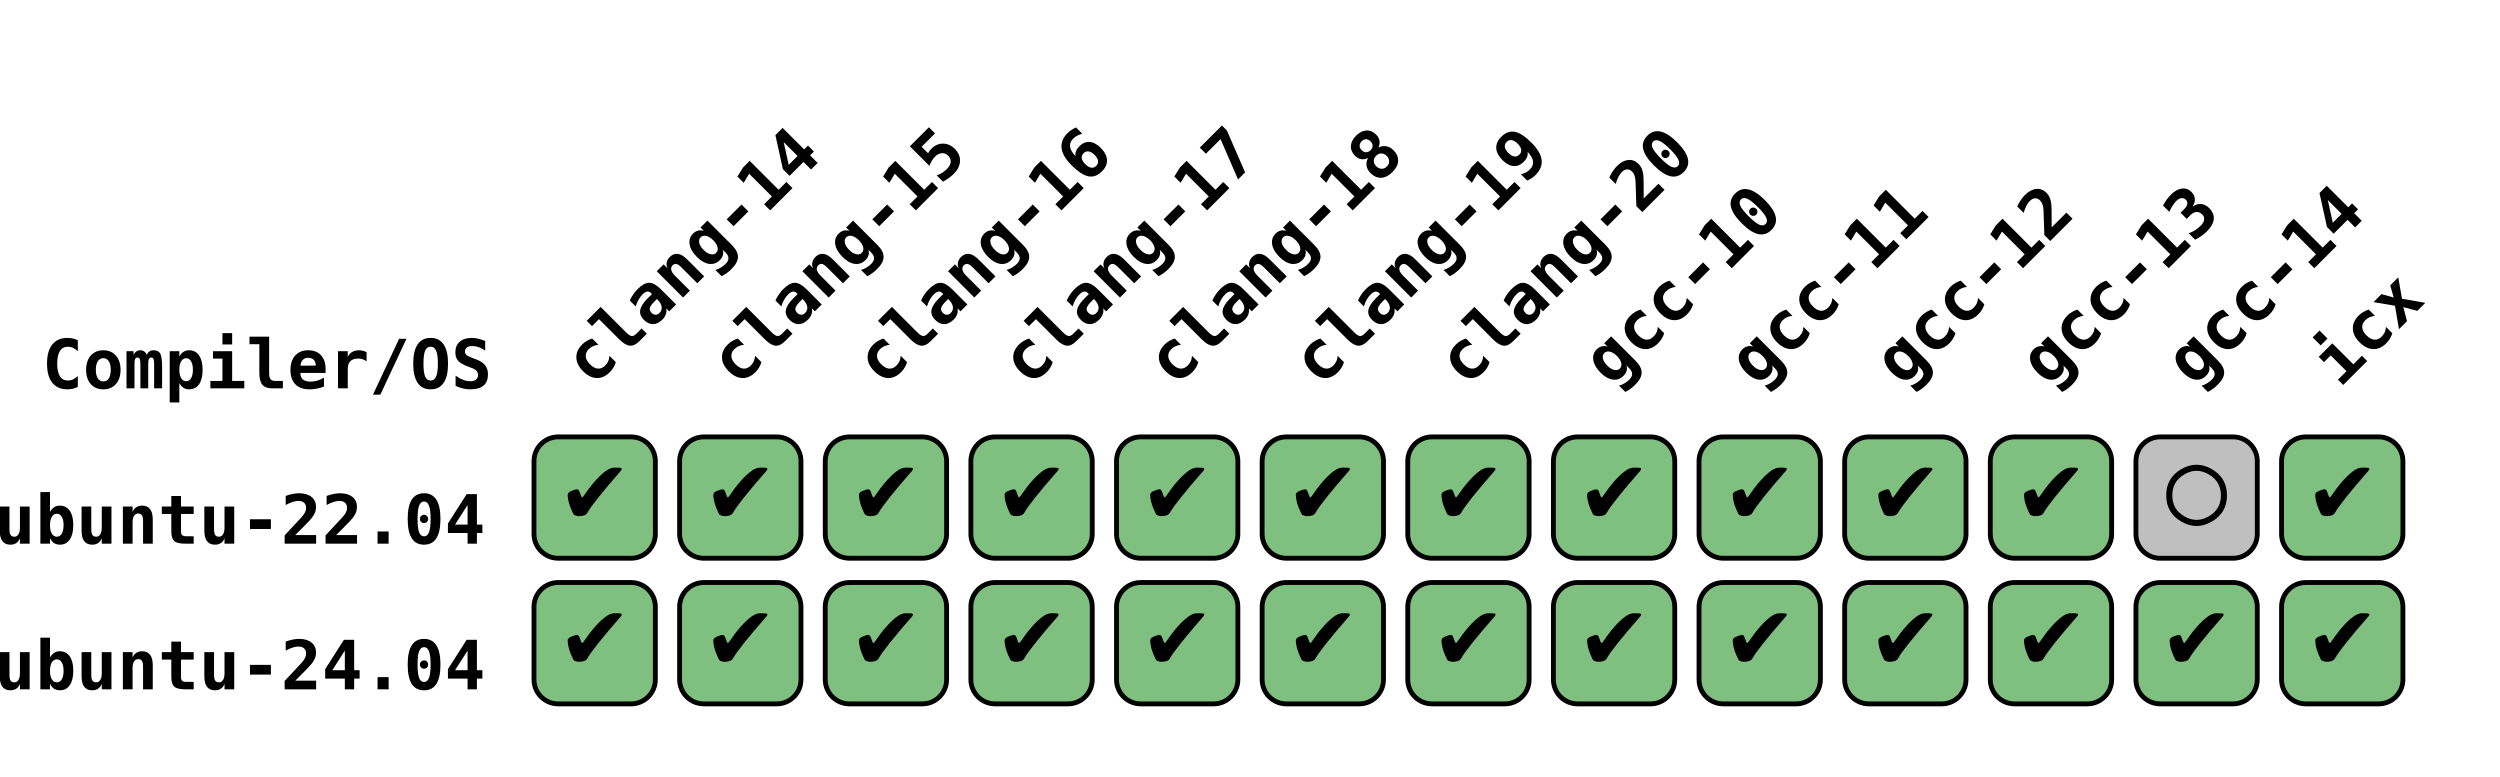
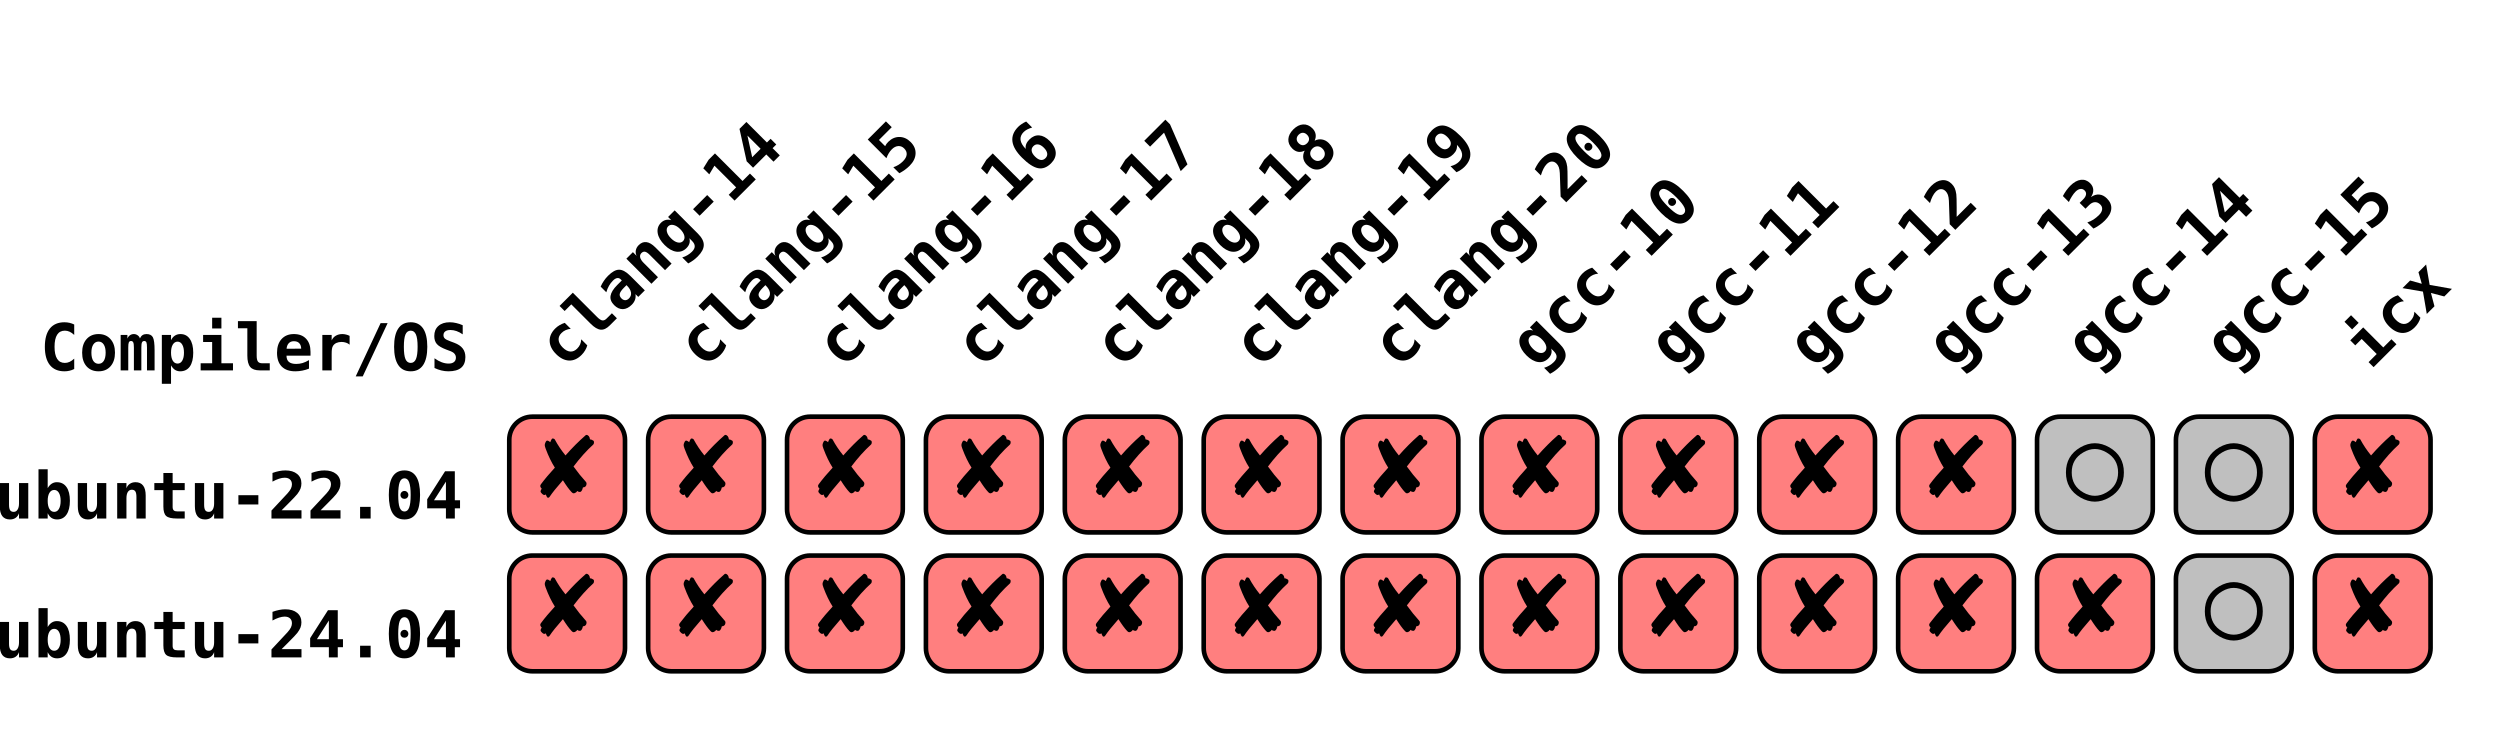
- <svg xmlns="http://www.w3.org/2000/svg" width="515" height="160" font-family="monospace">
+ <svg xmlns="http://www.w3.org/2000/svg" width="540" height="160" font-family="monospace">
  <rect x="0" y="0" width="100%" height="100%" fill="none" />
  <text x="55.0" y="80" font-size="14" text-anchor="middle" font-weight="700" fill="black">Compiler/OS</text>
  <text x="122" y="80" transform="rotate(-45,122,80)" font-size="14" font-weight="700" fill="black">clang-14</text>
  <text x="152" y="80" transform="rotate(-45,152,80)" font-size="14" font-weight="700" fill="black">clang-15</text>
  <text x="182" y="80" transform="rotate(-45,182,80)" font-size="14" font-weight="700" fill="black">clang-16</text>
  <text x="212" y="80" transform="rotate(-45,212,80)" font-size="14" font-weight="700" fill="black">clang-17</text>
  <text x="242" y="80" transform="rotate(-45,242,80)" font-size="14" font-weight="700" fill="black">clang-18</text>
  <text x="272" y="80" transform="rotate(-45,272,80)" font-size="14" font-weight="700" fill="black">clang-19</text>
  <text x="302" y="80" transform="rotate(-45,302,80)" font-size="14" font-weight="700" fill="black">clang-20</text>
  <text x="332" y="80" transform="rotate(-45,332,80)" font-size="14" font-weight="700" fill="black">gcc-10</text>
  <text x="362" y="80" transform="rotate(-45,362,80)" font-size="14" font-weight="700" fill="black">gcc-11</text>
  <text x="392" y="80" transform="rotate(-45,392,80)" font-size="14" font-weight="700" fill="black">gcc-12</text>
  <text x="422" y="80" transform="rotate(-45,422,80)" font-size="14" font-weight="700" fill="black">gcc-13</text>
  <text x="452" y="80" transform="rotate(-45,452,80)" font-size="14" font-weight="700" fill="black">gcc-14</text>
-   <text x="482" y="80" transform="rotate(-45,482,80)" font-size="14" font-weight="700" fill="black">icx</text>
+   <text x="482" y="80" transform="rotate(-45,482,80)" font-size="14" font-weight="700" fill="black">gcc-15</text>
+   <text x="512" y="80" transform="rotate(-45,512,80)" font-size="14" font-weight="700" fill="black">icx</text>
  <text x="100" y="112" font-size="14" text-anchor="end" font-weight="700" fill="black">ubuntu-22.04</text>
  <text x="100" y="142" font-size="14" text-anchor="end" font-weight="700" fill="black">ubuntu-24.04</text>
-   <rect x="110" y="90" width="25" height="25" rx="5" ry="5" fill="green" fill-opacity="0.5" stroke="black" />
-   <text x="122.5" y="107.5" text-anchor="middle" font-size="21" fill="black">✔</text>
-   <rect x="140" y="90" width="25" height="25" rx="5" ry="5" fill="green" fill-opacity="0.5" stroke="black" />
-   <text x="152.5" y="107.5" text-anchor="middle" font-size="21" fill="black">✔</text>
-   <rect x="170" y="90" width="25" height="25" rx="5" ry="5" fill="green" fill-opacity="0.5" stroke="black" />
-   <text x="182.5" y="107.5" text-anchor="middle" font-size="21" fill="black">✔</text>
-   <rect x="200" y="90" width="25" height="25" rx="5" ry="5" fill="green" fill-opacity="0.5" stroke="black" />
-   <text x="212.5" y="107.5" text-anchor="middle" font-size="21" fill="black">✔</text>
-   <rect x="230" y="90" width="25" height="25" rx="5" ry="5" fill="green" fill-opacity="0.5" stroke="black" />
-   <text x="242.5" y="107.5" text-anchor="middle" font-size="21" fill="black">✔</text>
-   <rect x="260" y="90" width="25" height="25" rx="5" ry="5" fill="green" fill-opacity="0.5" stroke="black" />
-   <text x="272.5" y="107.5" text-anchor="middle" font-size="21" fill="black">✔</text>
-   <rect x="290" y="90" width="25" height="25" rx="5" ry="5" fill="green" fill-opacity="0.5" stroke="black" />
-   <text x="302.5" y="107.5" text-anchor="middle" font-size="21" fill="black">✔</text>
-   <rect x="320" y="90" width="25" height="25" rx="5" ry="5" fill="green" fill-opacity="0.5" stroke="black" />
-   <text x="332.5" y="107.5" text-anchor="middle" font-size="21" fill="black">✔</text>
-   <rect x="350" y="90" width="25" height="25" rx="5" ry="5" fill="green" fill-opacity="0.5" stroke="black" />
-   <text x="362.5" y="107.5" text-anchor="middle" font-size="21" fill="black">✔</text>
-   <rect x="380" y="90" width="25" height="25" rx="5" ry="5" fill="green" fill-opacity="0.5" stroke="black" />
-   <text x="392.5" y="107.5" text-anchor="middle" font-size="21" fill="black">✔</text>
-   <rect x="410" y="90" width="25" height="25" rx="5" ry="5" fill="green" fill-opacity="0.5" stroke="black" />
-   <text x="422.5" y="107.5" text-anchor="middle" font-size="21" fill="black">✔</text>
+   <rect x="110" y="90" width="25" height="25" rx="5" ry="5" fill="red" fill-opacity="0.5" stroke="black" />
+   <text x="122.5" y="107.5" text-anchor="middle" font-size="21" fill="black">✘</text>
+   <rect x="140" y="90" width="25" height="25" rx="5" ry="5" fill="red" fill-opacity="0.5" stroke="black" />
+   <text x="152.5" y="107.5" text-anchor="middle" font-size="21" fill="black">✘</text>
+   <rect x="170" y="90" width="25" height="25" rx="5" ry="5" fill="red" fill-opacity="0.5" stroke="black" />
+   <text x="182.5" y="107.5" text-anchor="middle" font-size="21" fill="black">✘</text>
+   <rect x="200" y="90" width="25" height="25" rx="5" ry="5" fill="red" fill-opacity="0.5" stroke="black" />
+   <text x="212.5" y="107.5" text-anchor="middle" font-size="21" fill="black">✘</text>
+   <rect x="230" y="90" width="25" height="25" rx="5" ry="5" fill="red" fill-opacity="0.5" stroke="black" />
+   <text x="242.5" y="107.5" text-anchor="middle" font-size="21" fill="black">✘</text>
+   <rect x="260" y="90" width="25" height="25" rx="5" ry="5" fill="red" fill-opacity="0.5" stroke="black" />
+   <text x="272.5" y="107.5" text-anchor="middle" font-size="21" fill="black">✘</text>
+   <rect x="290" y="90" width="25" height="25" rx="5" ry="5" fill="red" fill-opacity="0.5" stroke="black" />
+   <text x="302.5" y="107.5" text-anchor="middle" font-size="21" fill="black">✘</text>
+   <rect x="320" y="90" width="25" height="25" rx="5" ry="5" fill="red" fill-opacity="0.5" stroke="black" />
+   <text x="332.5" y="107.5" text-anchor="middle" font-size="21" fill="black">✘</text>
+   <rect x="350" y="90" width="25" height="25" rx="5" ry="5" fill="red" fill-opacity="0.5" stroke="black" />
+   <text x="362.5" y="107.5" text-anchor="middle" font-size="21" fill="black">✘</text>
+   <rect x="380" y="90" width="25" height="25" rx="5" ry="5" fill="red" fill-opacity="0.5" stroke="black" />
+   <text x="392.5" y="107.5" text-anchor="middle" font-size="21" fill="black">✘</text>
+   <rect x="410" y="90" width="25" height="25" rx="5" ry="5" fill="red" fill-opacity="0.5" stroke="black" />
+   <text x="422.5" y="107.5" text-anchor="middle" font-size="21" fill="black">✘</text>
  <rect x="440" y="90" width="25" height="25" rx="5" ry="5" fill="gray" fill-opacity="0.5" stroke="black" />
  <text x="452.5" y="107.5" text-anchor="middle" font-size="21" fill="black">○</text>
-   <rect x="470" y="90" width="25" height="25" rx="5" ry="5" fill="green" fill-opacity="0.5" stroke="black" />
-   <text x="482.5" y="107.5" text-anchor="middle" font-size="21" fill="black">✔</text>
-   <rect x="110" y="120" width="25" height="25" rx="5" ry="5" fill="green" fill-opacity="0.5" stroke="black" />
-   <text x="122.5" y="137.5" text-anchor="middle" font-size="21" fill="black">✔</text>
-   <rect x="140" y="120" width="25" height="25" rx="5" ry="5" fill="green" fill-opacity="0.5" stroke="black" />
-   <text x="152.5" y="137.5" text-anchor="middle" font-size="21" fill="black">✔</text>
-   <rect x="170" y="120" width="25" height="25" rx="5" ry="5" fill="green" fill-opacity="0.5" stroke="black" />
-   <text x="182.5" y="137.5" text-anchor="middle" font-size="21" fill="black">✔</text>
-   <rect x="200" y="120" width="25" height="25" rx="5" ry="5" fill="green" fill-opacity="0.5" stroke="black" />
-   <text x="212.5" y="137.5" text-anchor="middle" font-size="21" fill="black">✔</text>
-   <rect x="230" y="120" width="25" height="25" rx="5" ry="5" fill="green" fill-opacity="0.5" stroke="black" />
-   <text x="242.5" y="137.5" text-anchor="middle" font-size="21" fill="black">✔</text>
-   <rect x="260" y="120" width="25" height="25" rx="5" ry="5" fill="green" fill-opacity="0.5" stroke="black" />
-   <text x="272.5" y="137.5" text-anchor="middle" font-size="21" fill="black">✔</text>
-   <rect x="290" y="120" width="25" height="25" rx="5" ry="5" fill="green" fill-opacity="0.5" stroke="black" />
-   <text x="302.5" y="137.5" text-anchor="middle" font-size="21" fill="black">✔</text>
-   <rect x="320" y="120" width="25" height="25" rx="5" ry="5" fill="green" fill-opacity="0.5" stroke="black" />
-   <text x="332.5" y="137.5" text-anchor="middle" font-size="21" fill="black">✔</text>
-   <rect x="350" y="120" width="25" height="25" rx="5" ry="5" fill="green" fill-opacity="0.5" stroke="black" />
-   <text x="362.5" y="137.5" text-anchor="middle" font-size="21" fill="black">✔</text>
-   <rect x="380" y="120" width="25" height="25" rx="5" ry="5" fill="green" fill-opacity="0.5" stroke="black" />
-   <text x="392.5" y="137.5" text-anchor="middle" font-size="21" fill="black">✔</text>
-   <rect x="410" y="120" width="25" height="25" rx="5" ry="5" fill="green" fill-opacity="0.5" stroke="black" />
-   <text x="422.5" y="137.5" text-anchor="middle" font-size="21" fill="black">✔</text>
-   <rect x="440" y="120" width="25" height="25" rx="5" ry="5" fill="green" fill-opacity="0.5" stroke="black" />
-   <text x="452.5" y="137.5" text-anchor="middle" font-size="21" fill="black">✔</text>
-   <rect x="470" y="120" width="25" height="25" rx="5" ry="5" fill="green" fill-opacity="0.5" stroke="black" />
-   <text x="482.5" y="137.5" text-anchor="middle" font-size="21" fill="black">✔</text>
+   <rect x="470" y="90" width="25" height="25" rx="5" ry="5" fill="gray" fill-opacity="0.5" stroke="black" />
+   <text x="482.5" y="107.5" text-anchor="middle" font-size="21" fill="black">○</text>
+   <rect x="500" y="90" width="25" height="25" rx="5" ry="5" fill="red" fill-opacity="0.5" stroke="black" />
+   <text x="512.5" y="107.5" text-anchor="middle" font-size="21" fill="black">✘</text>
+   <rect x="110" y="120" width="25" height="25" rx="5" ry="5" fill="red" fill-opacity="0.5" stroke="black" />
+   <text x="122.5" y="137.5" text-anchor="middle" font-size="21" fill="black">✘</text>
+   <rect x="140" y="120" width="25" height="25" rx="5" ry="5" fill="red" fill-opacity="0.5" stroke="black" />
+   <text x="152.5" y="137.5" text-anchor="middle" font-size="21" fill="black">✘</text>
+   <rect x="170" y="120" width="25" height="25" rx="5" ry="5" fill="red" fill-opacity="0.5" stroke="black" />
+   <text x="182.5" y="137.5" text-anchor="middle" font-size="21" fill="black">✘</text>
+   <rect x="200" y="120" width="25" height="25" rx="5" ry="5" fill="red" fill-opacity="0.5" stroke="black" />
+   <text x="212.5" y="137.5" text-anchor="middle" font-size="21" fill="black">✘</text>
+   <rect x="230" y="120" width="25" height="25" rx="5" ry="5" fill="red" fill-opacity="0.5" stroke="black" />
+   <text x="242.5" y="137.5" text-anchor="middle" font-size="21" fill="black">✘</text>
+   <rect x="260" y="120" width="25" height="25" rx="5" ry="5" fill="red" fill-opacity="0.5" stroke="black" />
+   <text x="272.5" y="137.5" text-anchor="middle" font-size="21" fill="black">✘</text>
+   <rect x="290" y="120" width="25" height="25" rx="5" ry="5" fill="red" fill-opacity="0.5" stroke="black" />
+   <text x="302.5" y="137.5" text-anchor="middle" font-size="21" fill="black">✘</text>
+   <rect x="320" y="120" width="25" height="25" rx="5" ry="5" fill="red" fill-opacity="0.5" stroke="black" />
+   <text x="332.5" y="137.5" text-anchor="middle" font-size="21" fill="black">✘</text>
+   <rect x="350" y="120" width="25" height="25" rx="5" ry="5" fill="red" fill-opacity="0.5" stroke="black" />
+   <text x="362.5" y="137.5" text-anchor="middle" font-size="21" fill="black">✘</text>
+   <rect x="380" y="120" width="25" height="25" rx="5" ry="5" fill="red" fill-opacity="0.5" stroke="black" />
+   <text x="392.5" y="137.5" text-anchor="middle" font-size="21" fill="black">✘</text>
+   <rect x="410" y="120" width="25" height="25" rx="5" ry="5" fill="red" fill-opacity="0.5" stroke="black" />
+   <text x="422.5" y="137.5" text-anchor="middle" font-size="21" fill="black">✘</text>
+   <rect x="440" y="120" width="25" height="25" rx="5" ry="5" fill="red" fill-opacity="0.5" stroke="black" />
+   <text x="452.5" y="137.5" text-anchor="middle" font-size="21" fill="black">✘</text>
+   <rect x="470" y="120" width="25" height="25" rx="5" ry="5" fill="gray" fill-opacity="0.5" stroke="black" />
+   <text x="482.5" y="137.5" text-anchor="middle" font-size="21" fill="black">○</text>
+   <rect x="500" y="120" width="25" height="25" rx="5" ry="5" fill="red" fill-opacity="0.5" stroke="black" />
+   <text x="512.5" y="137.5" text-anchor="middle" font-size="21" fill="black">✘</text>
</svg>
